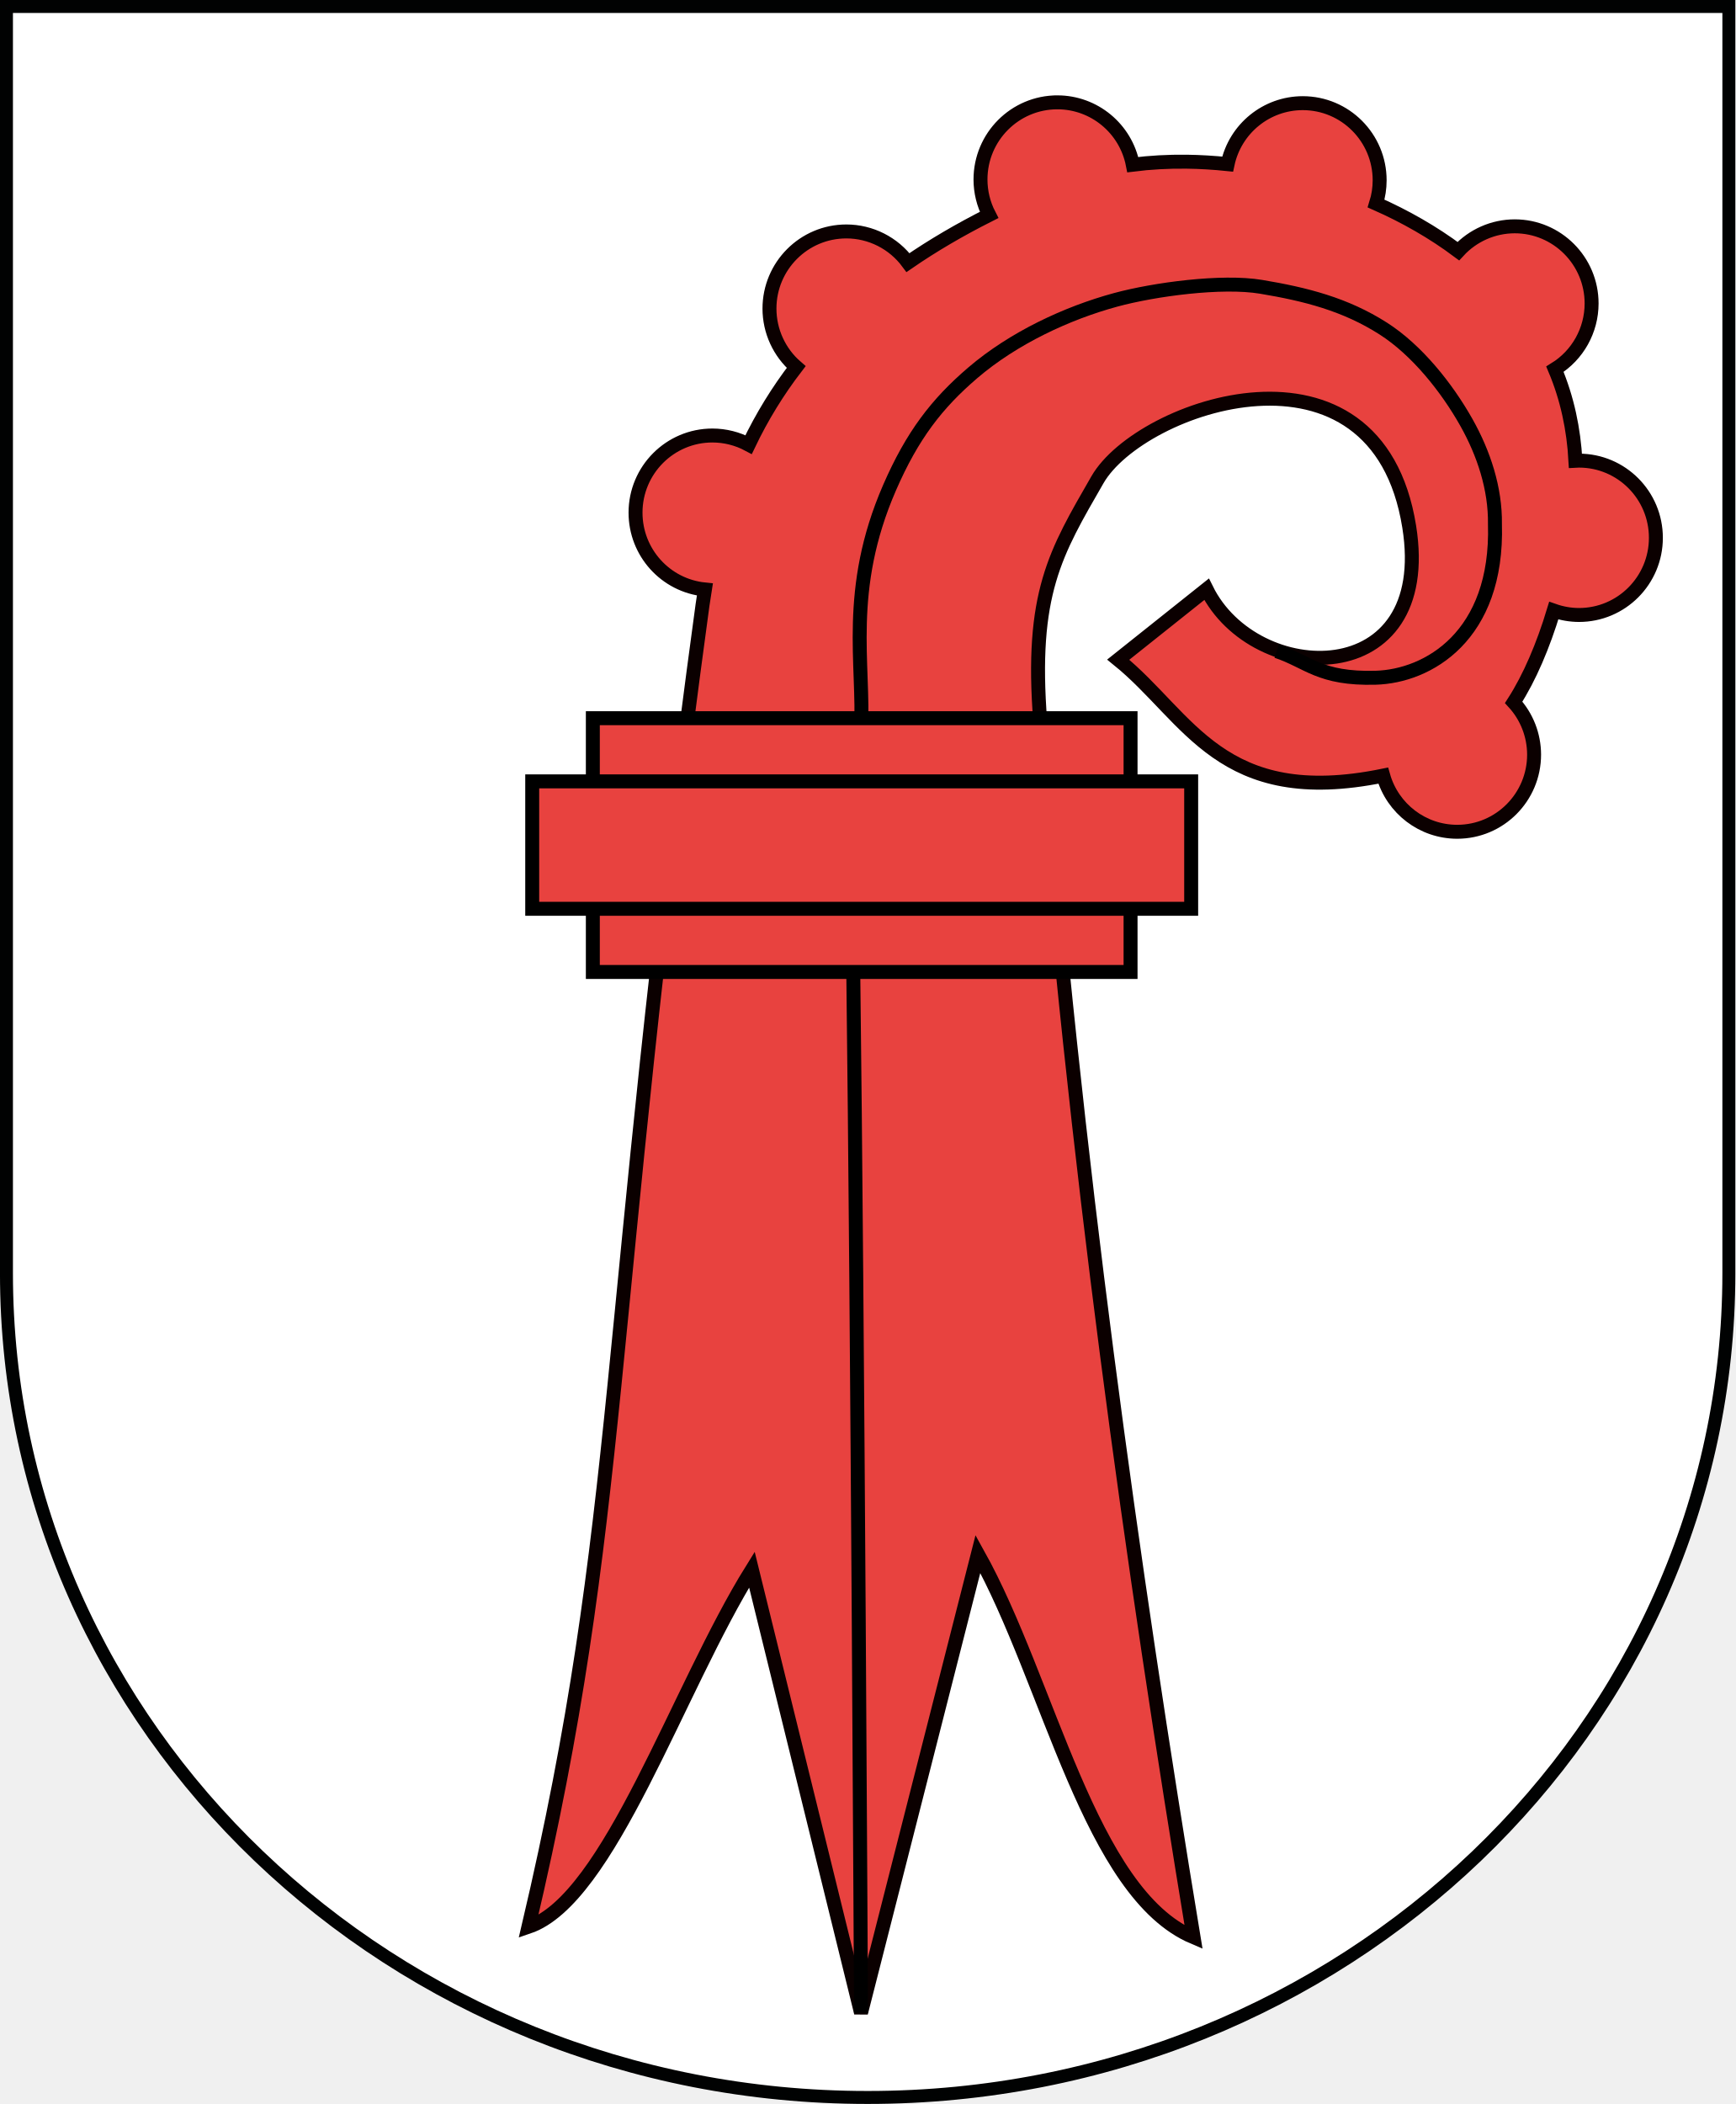
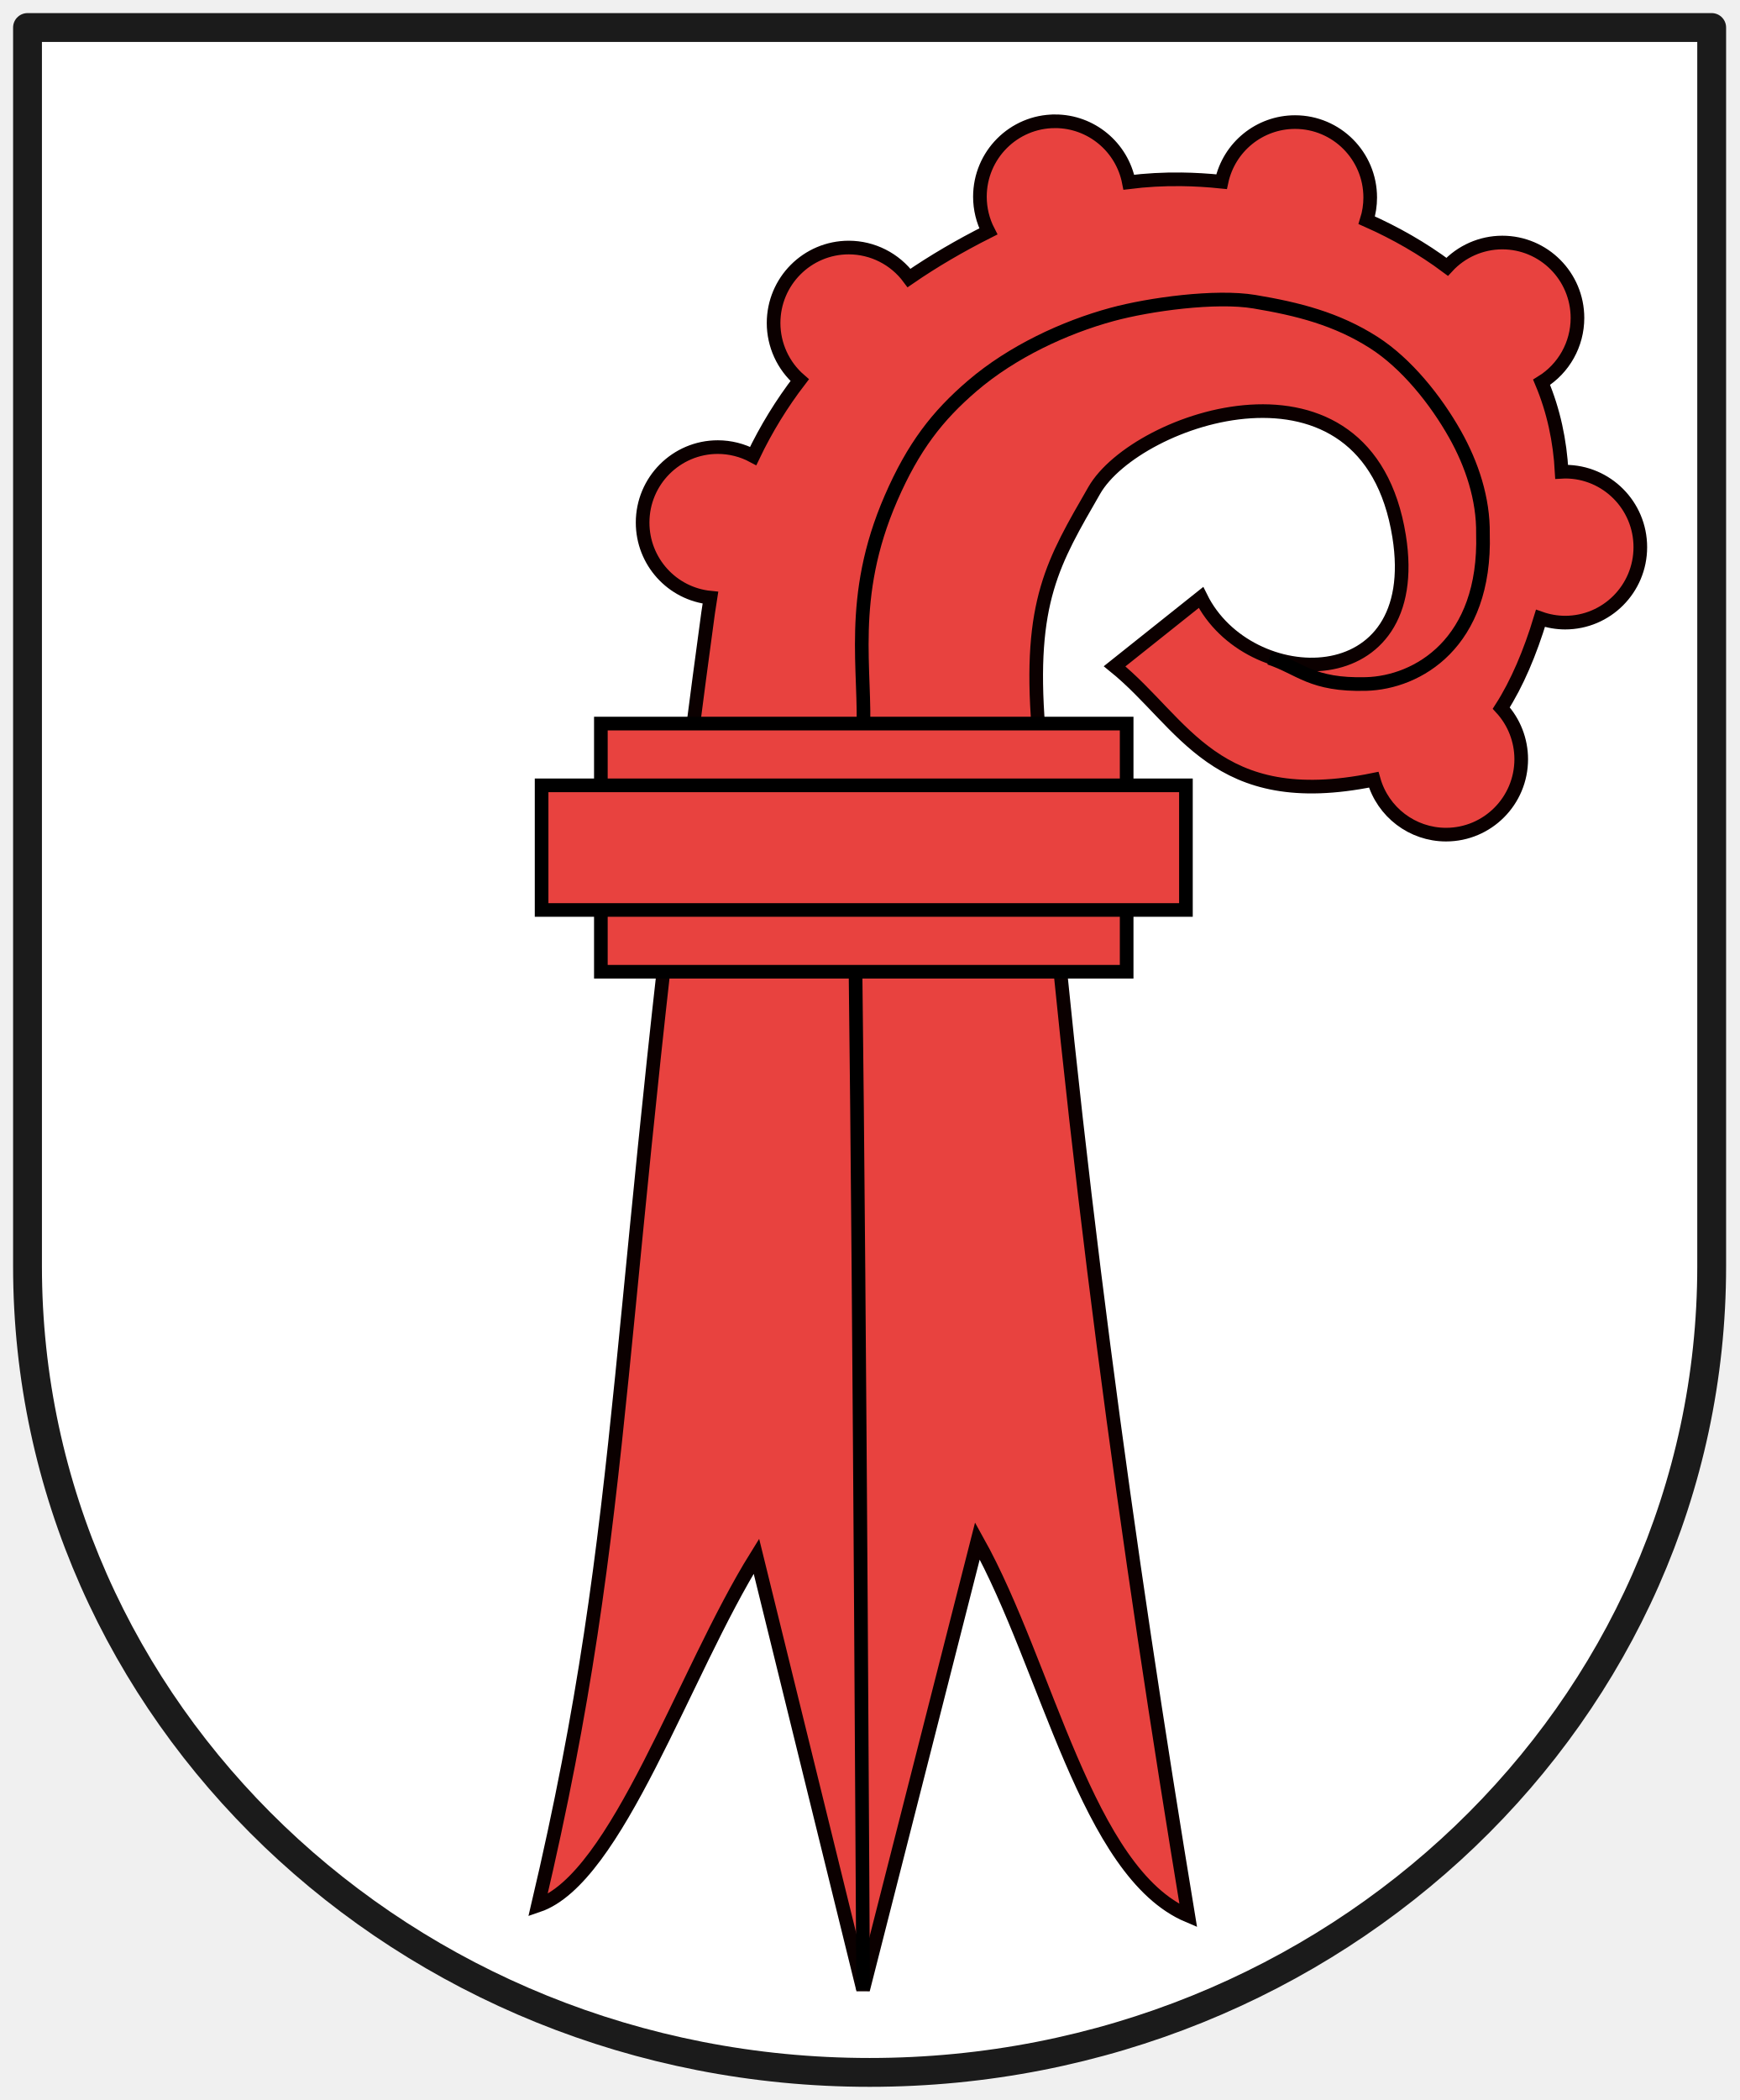
- <svg xmlns="http://www.w3.org/2000/svg" xmlns:xlink="http://www.w3.org/1999/xlink" viewBox="-176.966 -215.01 408.272 494.945">
+ <svg xmlns="http://www.w3.org/2000/svg" xmlns:xlink="http://www.w3.org/1999/xlink" viewBox="-182.066 -220.110 418.472 505.145">
  <defs>
    <defs>
      <rect id="SVGID_1_" x="-176.966" y="-215.01" width="408.272" height="494.945" />
    </defs>
    <clipPath id="SVGID_2_">
      <use xlink:href="#SVGID_1_" overflow="visible" />
    </clipPath>
  </defs>
  <g>
    <path fill="#ffffff" d="m 27.034,-213.491 h 202.75 V 84.49 c 0,107.102-90.704,193.906-202.605,193.906-111.918,0-202.625,-86.813-202.625,-193.906 v-297.98 z" />
    <path clip-path="url(#SVGID_2_)" fill="none" stroke="#010202" stroke-width="3.048" d="m 27.034,-213.491 h 202.75 V 84.49 c 0,107.102-90.704,193.906-202.605,193.906-111.918,0-202.625,-86.813-202.625,-193.906 v-297.98 z" style="display:inline" />
  </g>
  <g transform="matrix(0.820468,0,0,0.820468,-27.36307,-35.61235)" style="display:inline">
    <path style="opacity:1;fill:#e8423f;fill-opacity:1;stroke:#0b0000;stroke-width:4;stroke-linecap:round;stroke-linejoin:miter;stroke-miterlimit:4;stroke-dasharray:none;stroke-dashoffset:0;stroke-opacity:1" d="m 120.872,-189.312 a 22.052,22.127 0 0 0-22.053,22.127 22.052,22.127 0 0 0 2.471,10.161 c-8.365,4.214-16.121,8.749-23.259,13.66 a 22.052,22.127 0 0 0-17.671,-8.931 22.052,22.127 0 0 0-22.051,22.127 22.052,22.127 0 0 0 7.658,16.748 c-5.255,6.846-9.811,14.233-13.641,22.245 a 22.052,22.127 0 0 0-10.372,-2.612 22.052,22.127 0 0 0-22.053,22.129 22.052,22.127 0 0 0 19.885,22.02 c-.234,1.463-.467,2.929-.671,4.423 C-9.368,163.593-3.121,216.24-30.801,333.791-7.575,325.908 11.924,265.666 33.27,231.377 l 31.289,127.083 33.524,-131.569 c 20.535,36.829 32.017,97.28 61.836,109.89-17.528,-106.156-34.106,-223.709-43.954,-348.359-2.926,-37.032 4.413,-48.688 16.39,-69.523 12.306,-21.408 80.075,-44.75 89.398,13.456 7.597,47.431-44.266,45.961-58.108,17.943 l-25.329,20.183 c 20.403,16.528 29.397,42.768 75.983,33.247 a 22.052,22.127 0 0 0 21.213,16.102 22.052,22.127 0 0 0 22.051,-22.129 22.052,22.127 0 0 0-5.853,-14.981 c 4.606,-7.17 8.45,-16.234 11.496,-26.298 a 22.052,22.127 0 0 0 7.23,1.249 22.052,22.127 0 0 0 22.051,-22.127 22.052,22.127 0 0 0-22.051,-22.129 22.052,22.127 0 0 0-1.018,.037 c-.493,-9.054-2.35,-17.879-5.881,-26.247 a 22.052,22.127 0 0 0 10.518,-18.842 22.052,22.127 0 0 0-22.051,-22.127 22.052,22.127 0 0 0-16.163,7.116 c-7.201,-5.375-15.184,-9.933-23.587,-13.651 a 22.052,22.127 0 0 0 1.023,-6.649 22.052,22.127 0 0 0-22.051,-22.127 22.052,22.127 0 0 0-21.547,17.477 c-3.962,-.41-7.893,-.648-11.758,-.696-5.296,-.066-10.46,.228-15.427,.852 a 22.052,22.127 0 0 0-21.621,-17.871 z" />
    <path style="fill:none;fill-rule:evenodd;stroke:#000000;stroke-width:4;stroke-linecap:butt;stroke-linejoin:miter;stroke-miterlimit:4;stroke-dasharray:none;stroke-opacity:1" d="m 64.559,358.46 c 0,0-.988,-200.099-2.235,-299.768-.287,-22.935 1.031,-45.122 2.235,-68.027 .99,-18.829-4.595,-40.141 8.195,-69.522 6.54,-15.024 13.563,-24.092 23.84,-32.892 11.658,-9.983 27.039,-17.146 40.975,-20.931 11.05,-3.002 30.427,-5.623 41.72,-3.738 12.738,2.126 24.122,5.001 35.015,11.961 9.638,6.158 18.218,16.931 23.84,26.912 4.985,8.849 8.336,18.991 8.195,29.154 .937,32.165-19.249,43.656-34.27,44.056-16.07,.428-19.346,-4.655-28.31,-7.625" />
    <rect style="opacity:1;fill:#e8423f;fill-opacity:1;stroke:#000000;stroke-width:4;stroke-linecap:round;stroke-linejoin:miter;stroke-miterlimit:4;stroke-dasharray:none;stroke-dashoffset:0;stroke-opacity:1" width="154.193" height="72.758" x="-12.343" y="-12.733" />
    <rect style="opacity:1;fill:#e8423f;fill-opacity:1;stroke:#000000;stroke-width:4;stroke-linecap:round;stroke-linejoin:miter;stroke-miterlimit:4;stroke-dasharray:none;stroke-dashoffset:0;stroke-opacity:1" width="188.956" height="36.538" x="-29.724" y="5.377" />
  </g>
+   <path data-outline="1" d="m 27.034,-213.491 h 202.75 V 84.49 c 0,107.102-90.704,193.906-202.605,193.906-111.918,0-202.625,-86.813-202.625,-193.906 v-297.98 z" fill="none" stroke="#1b1b1b" stroke-width="6.94" stroke-linejoin="round" />
</svg>
